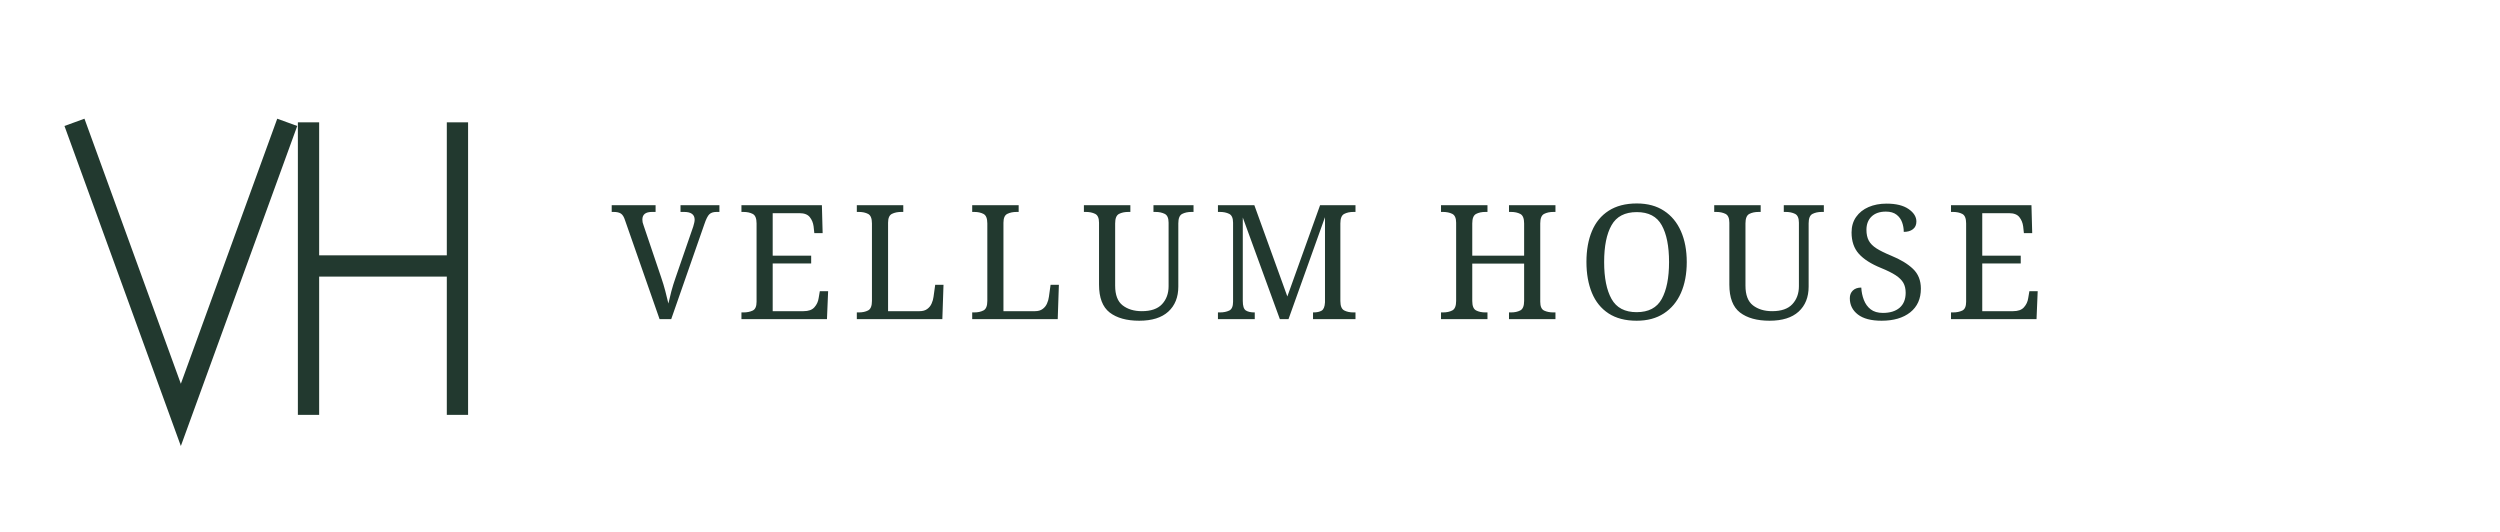
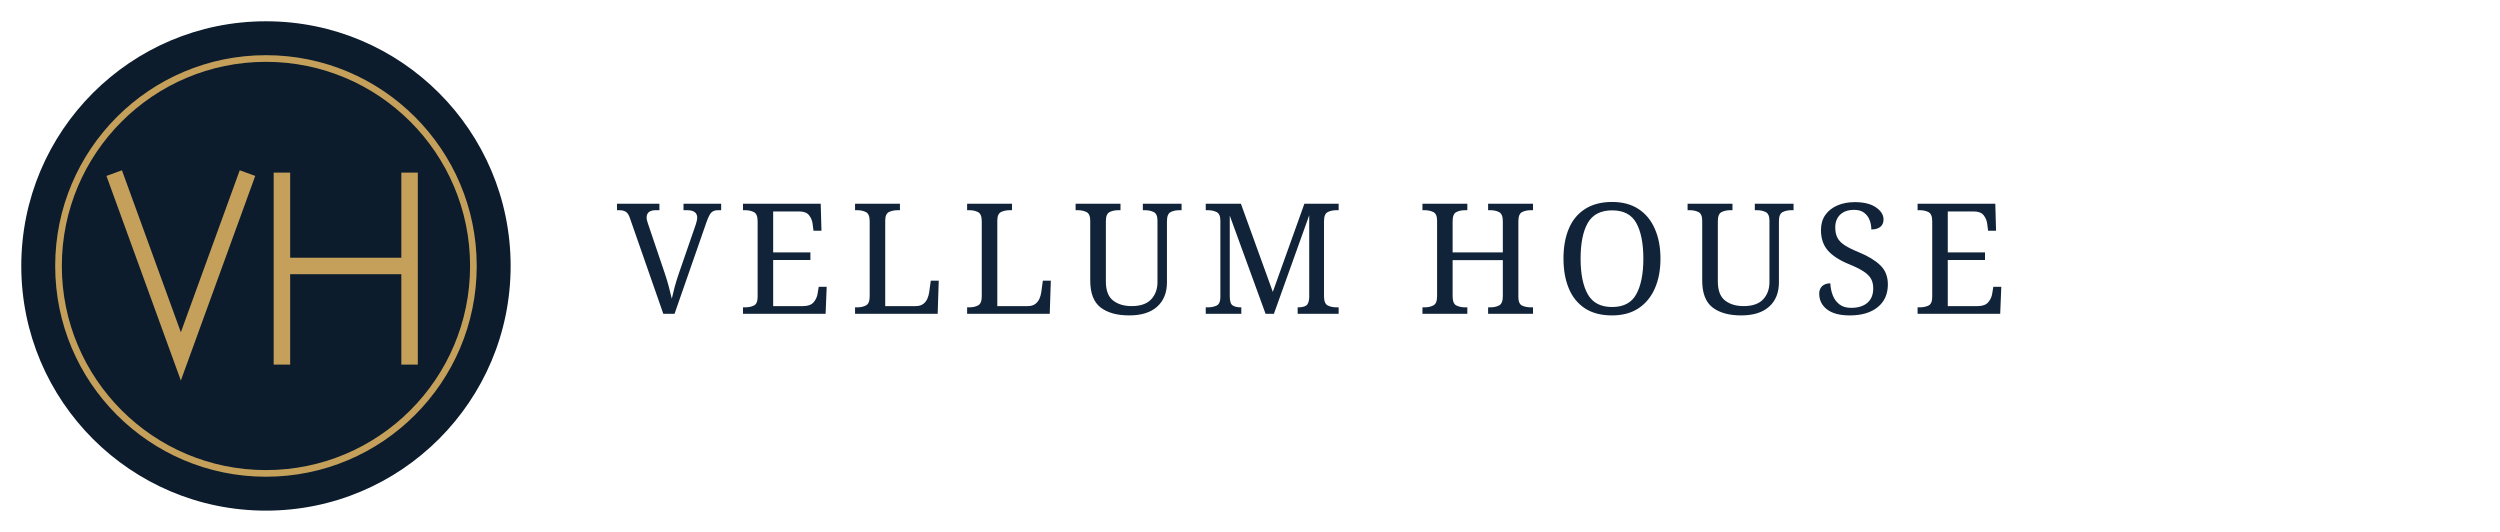
- <svg xmlns="http://www.w3.org/2000/svg" viewBox="0 0 470 100">
-   <g fill="none" stroke="#22392f" stroke-width="4">
-     <path d="M14 23 34 78 54 23M58 23V78M86 23V78M58 50H86" />
-   </g>
-   <text x="115" y="60" fill="#22392f" font-family="Georgia,serif" font-size="30" letter-spacing="3">VELLUM HOUSE</text>
+ <svg xmlns="http://www.w3.org/2000/svg" viewBox="0 0 470 100" role="img" aria-labelledby="title">
+   <circle cx="50" cy="50" r="46" fill="#0c1c2d" />
+   <circle cx="50" cy="50" r="39" fill="none" stroke="#c5a05b" stroke-width="1.25" />
+   <path d="M22 34l12 33 12-33M53 34v33M77 34v33M53 50h24" fill="none" stroke="#c5a05b" stroke-width="3.1" stroke-linecap="square" />
+   <text x="116" y="59" fill="#102338" font-family="Georgia,serif" font-size="29" letter-spacing="3">VELLUM HOUSE</text>
</svg>
